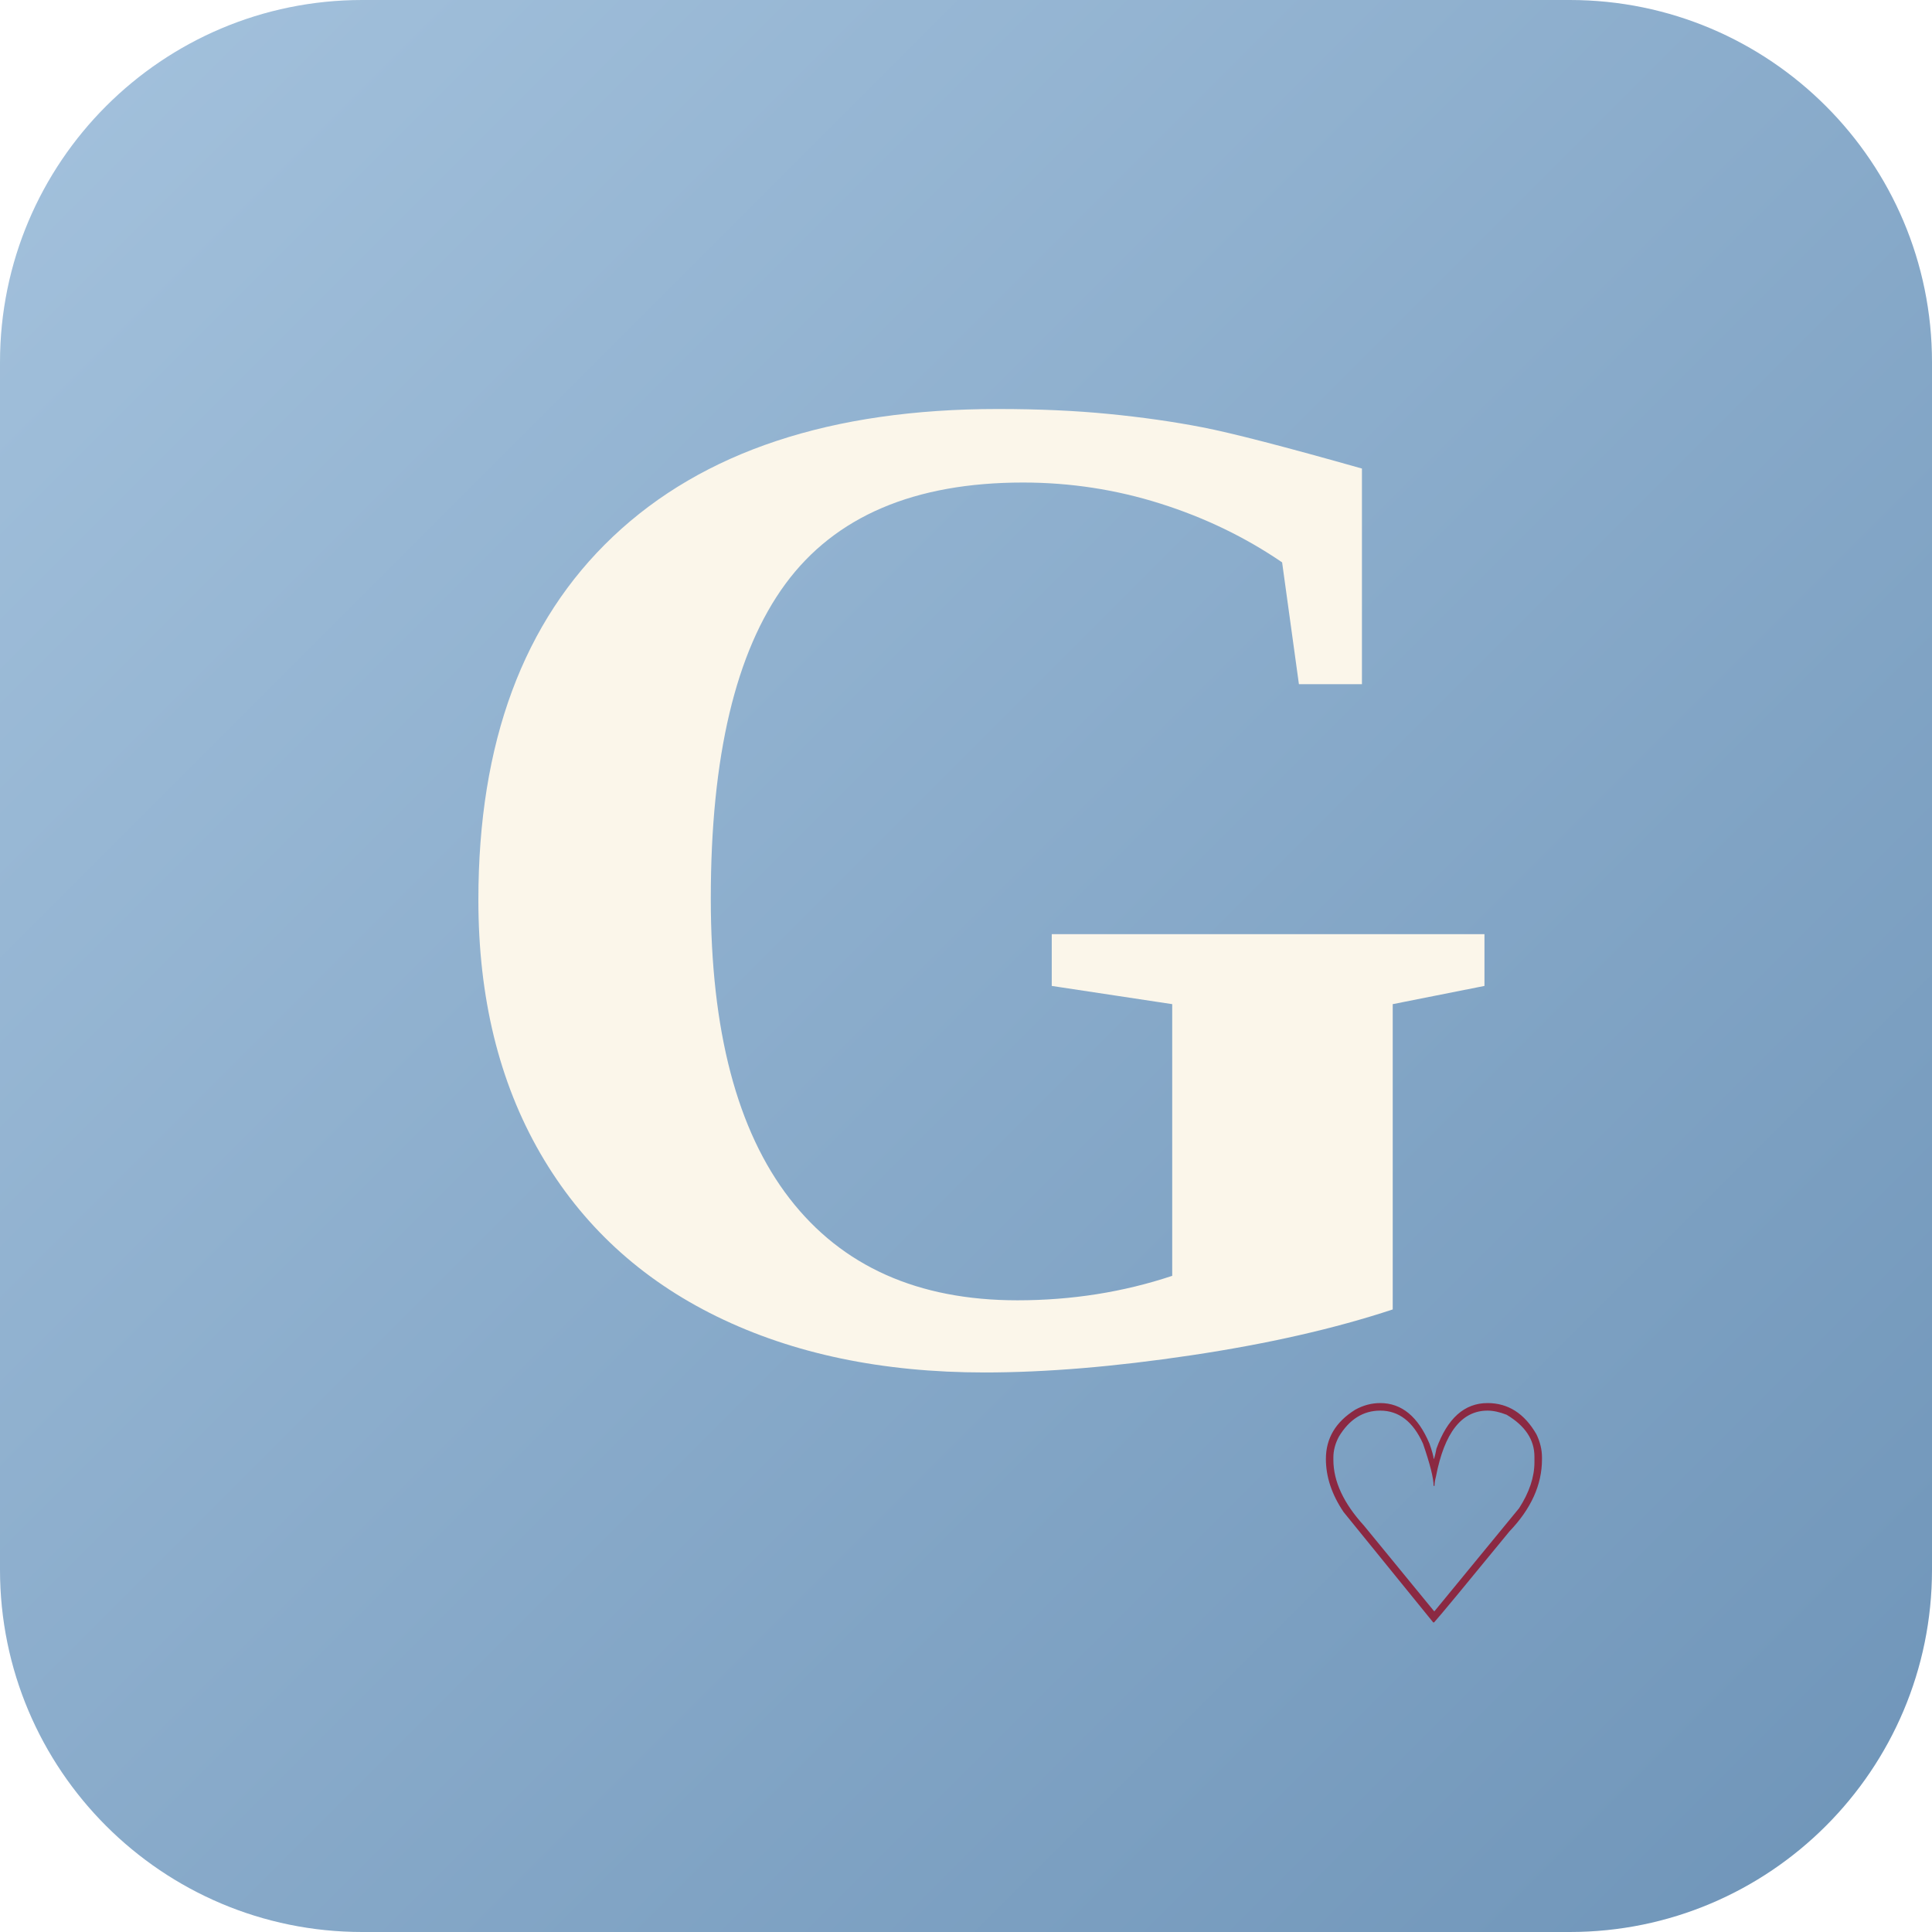
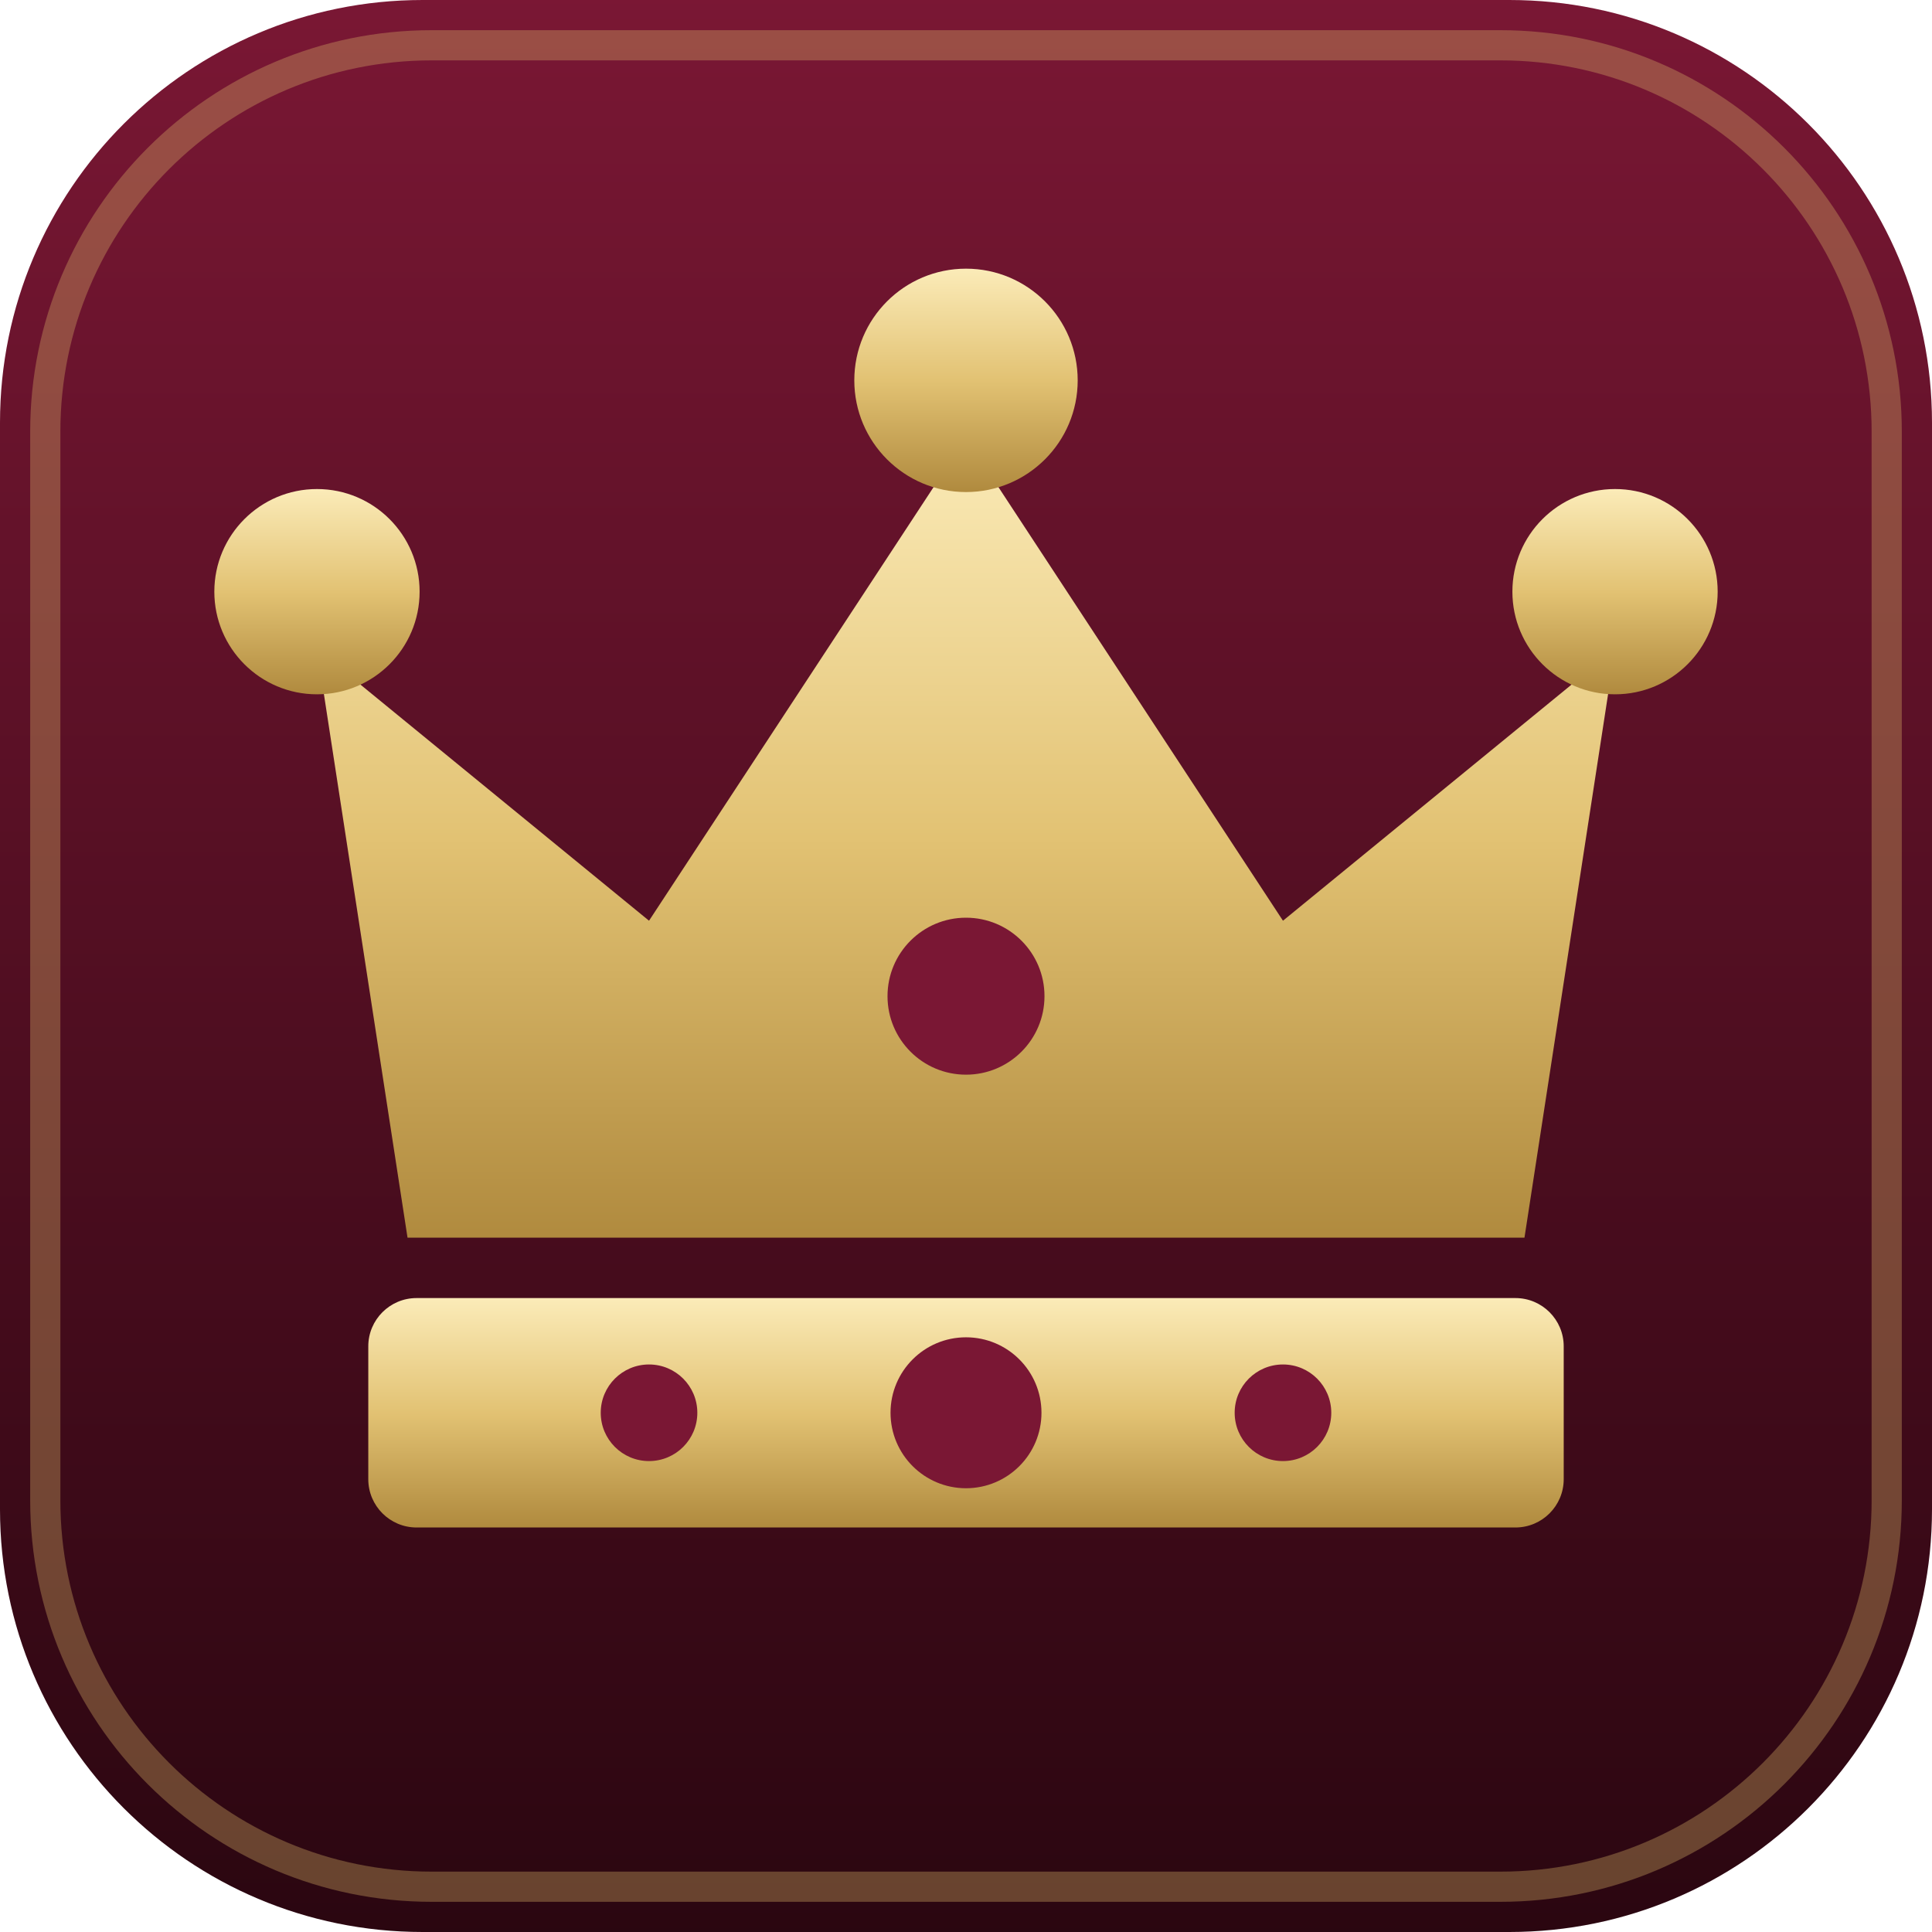
- <svg xmlns="http://www.w3.org/2000/svg" viewBox="0 0 512 512" width="512" height="512">
+ <svg xmlns="http://www.w3.org/2000/svg" viewBox="0 0 64 64">
  <defs>
-     <linearGradient id="bg" x1="0" y1="0" x2="1" y2="1">
-       <stop offset="0%" stop-color="#A4C2DD" />
-       <stop offset="100%" stop-color="#6E94B8" />
+     <linearGradient id="bg" x1="0" y1="0" x2="0" y2="1">
+       <stop offset="0" stop-color="#7A1734" />
+       <stop offset="1" stop-color="#2A0610" />
+     </linearGradient>
+     <linearGradient id="gold" x1="0" y1="0" x2="0" y2="1">
+       <stop offset="0" stop-color="#FBEBB8" />
+       <stop offset=".5" stop-color="#E2C273" />
+       <stop offset="1" stop-color="#B08A3E" />
    </linearGradient>
  </defs>
-   <rect width="512" height="512" rx="96" ry="96" fill="url(#bg)" />
-   <text x="256" y="360" font-size="380" text-anchor="middle" font-family="Georgia, 'Times New Roman', serif" font-weight="600" fill="#FBF6EA" letter-spacing="-8">G</text>
-   <text x="380" y="430" font-size="80" text-anchor="middle" font-family="Georgia, serif" fill="#8B2942">♡</text>
+   <rect width="64" height="64" rx="14" fill="url(#bg)" />
+   <rect x="1.5" y="1.5" width="61" height="61" rx="12.8" fill="none" stroke="#D9B567" stroke-opacity=".35" stroke-width="1" />
+   <g fill="url(#gold)">
+     <path d="M13.5,41 L10.5,21.5 L21.5,30.5 L32,14.5 L42.5,30.5 L53.5,21.5 L50.5,41 Z" />
+     <circle cx="10.5" cy="19.6" r="3.4" />
+     <circle cx="32" cy="12.6" r="3.7" />
+     <circle cx="53.5" cy="19.6" r="3.4" />
+     <rect x="12.2" y="43" width="39.6" height="7.6" rx="1.6" />
+   </g>
+   <circle cx="32" cy="46.8" r="2.5" fill="#7A1734" />
+   <circle cx="21.5" cy="46.8" r="1.6" fill="#7A1734" />
+   <circle cx="42.5" cy="46.8" r="1.6" fill="#7A1734" />
+   <circle cx="32" cy="33" r="2.6" fill="#7A1734" />
</svg>
